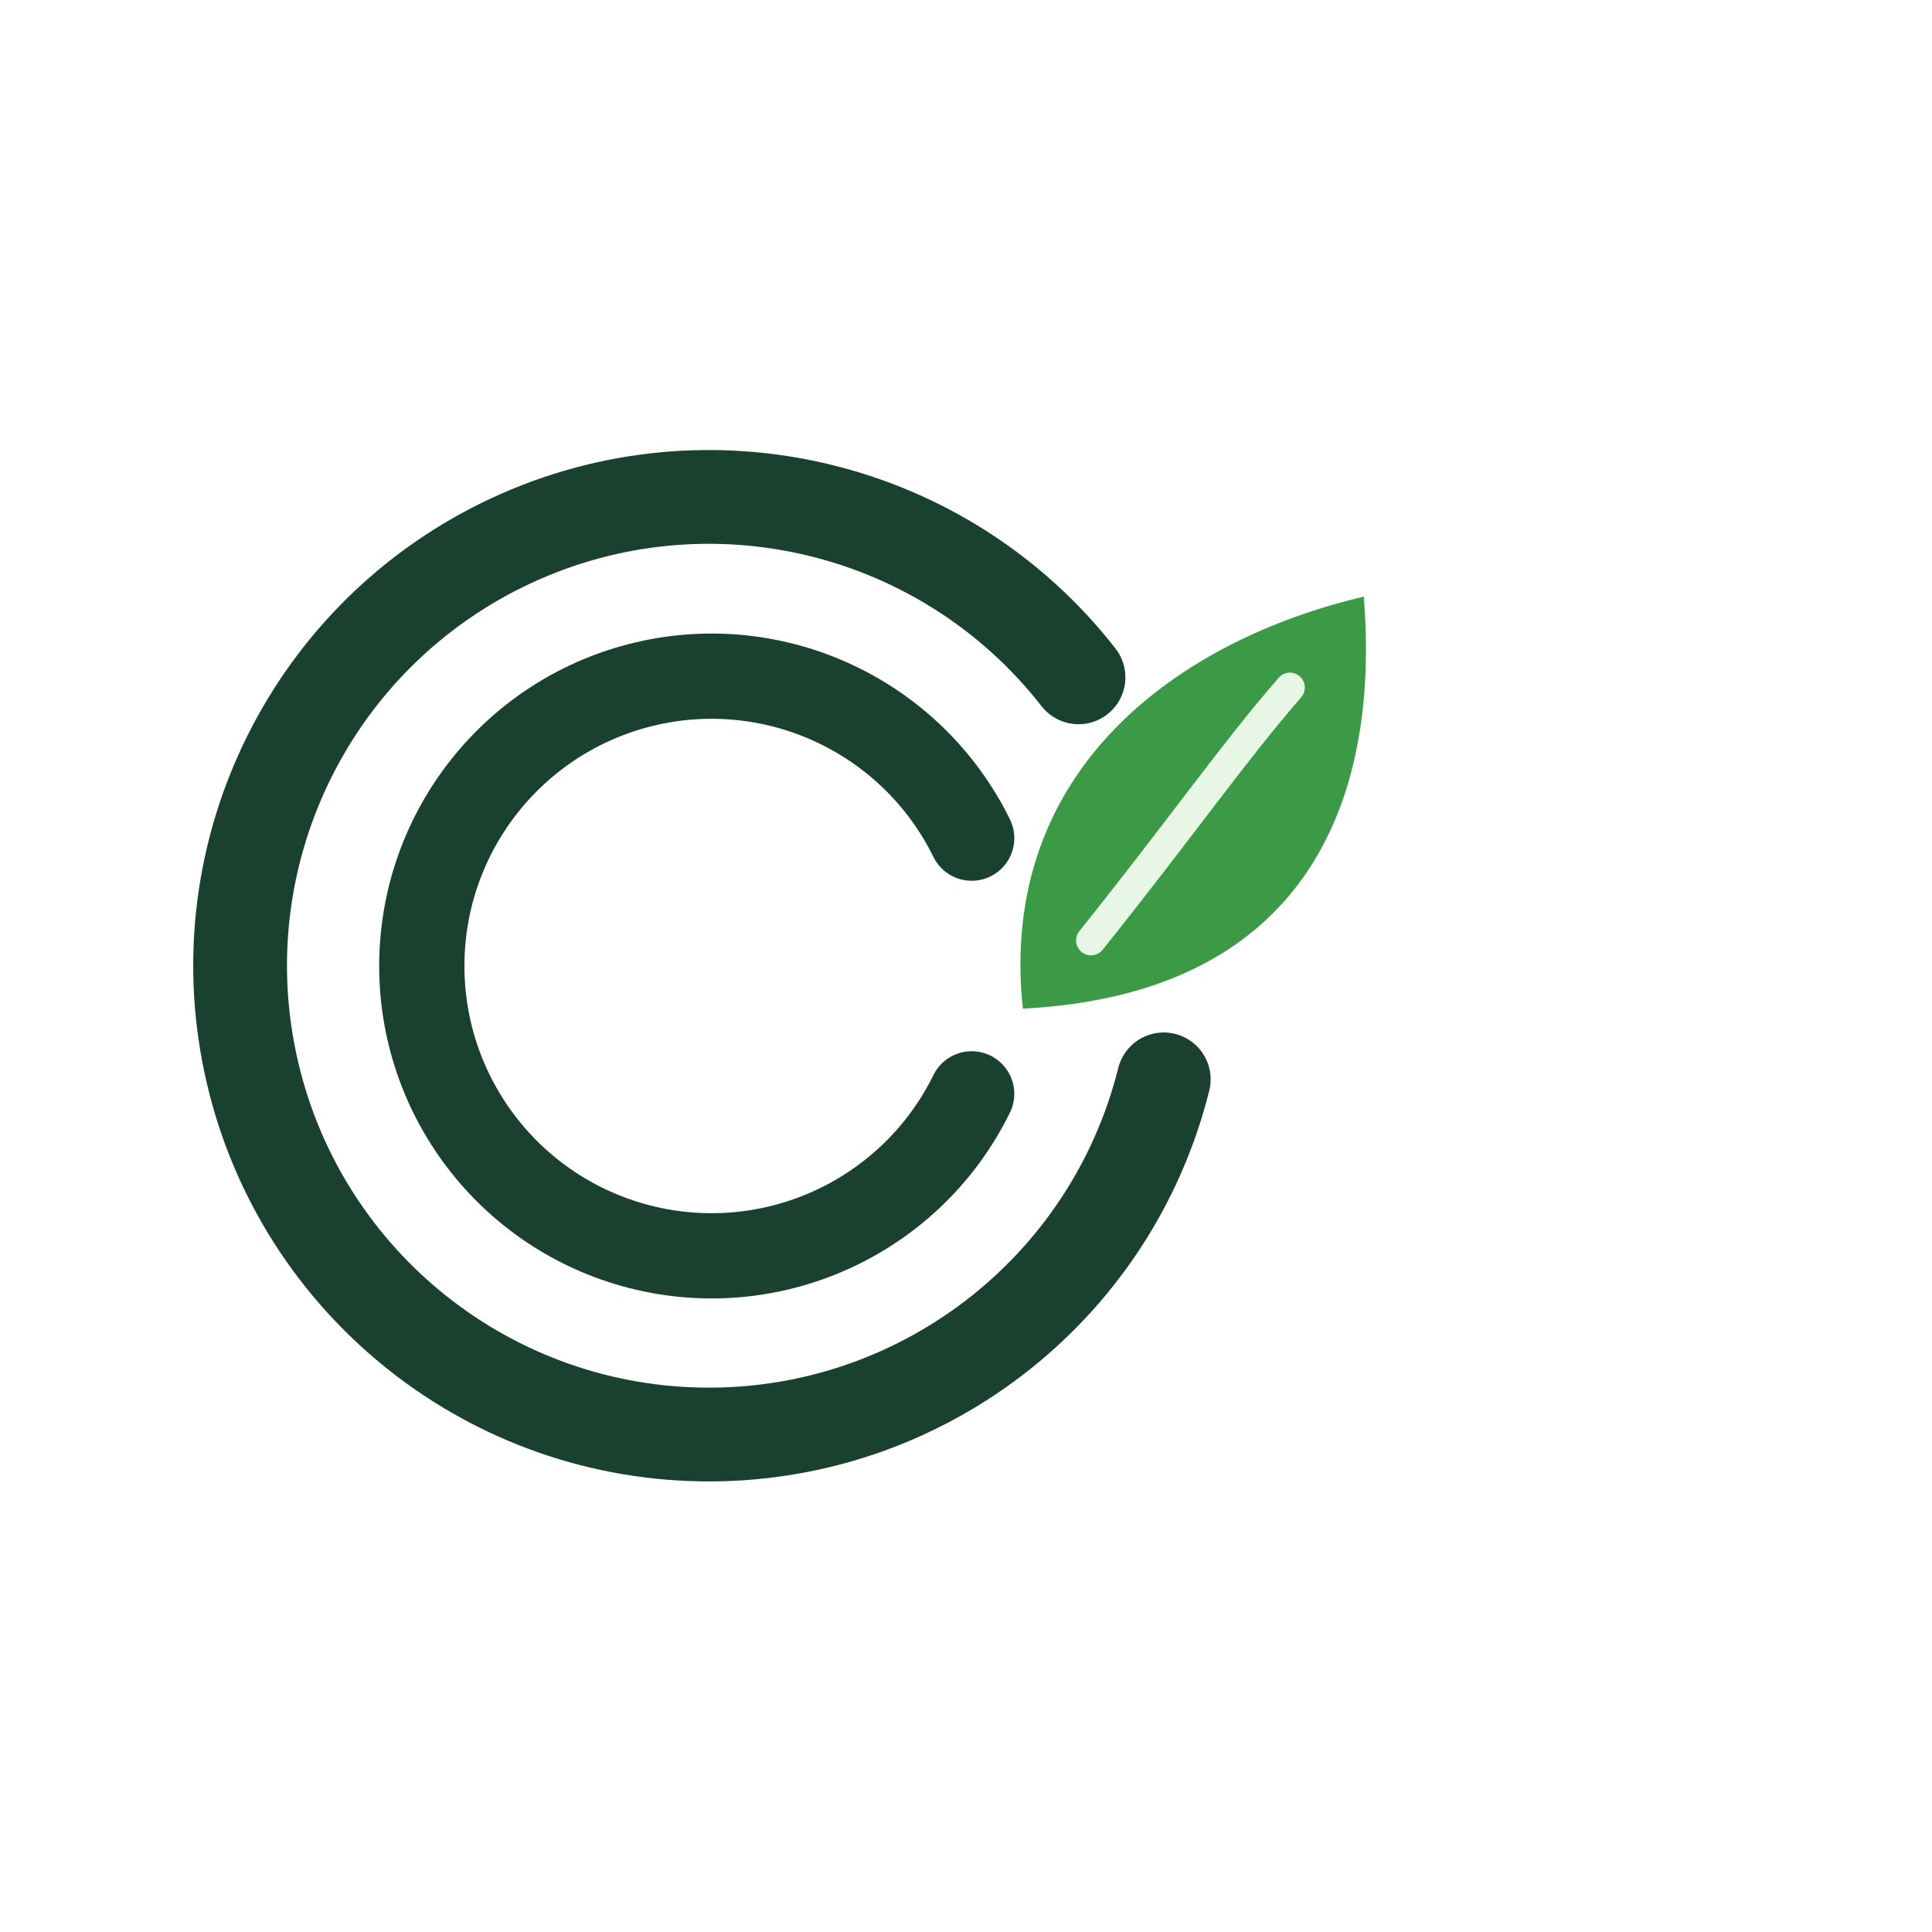
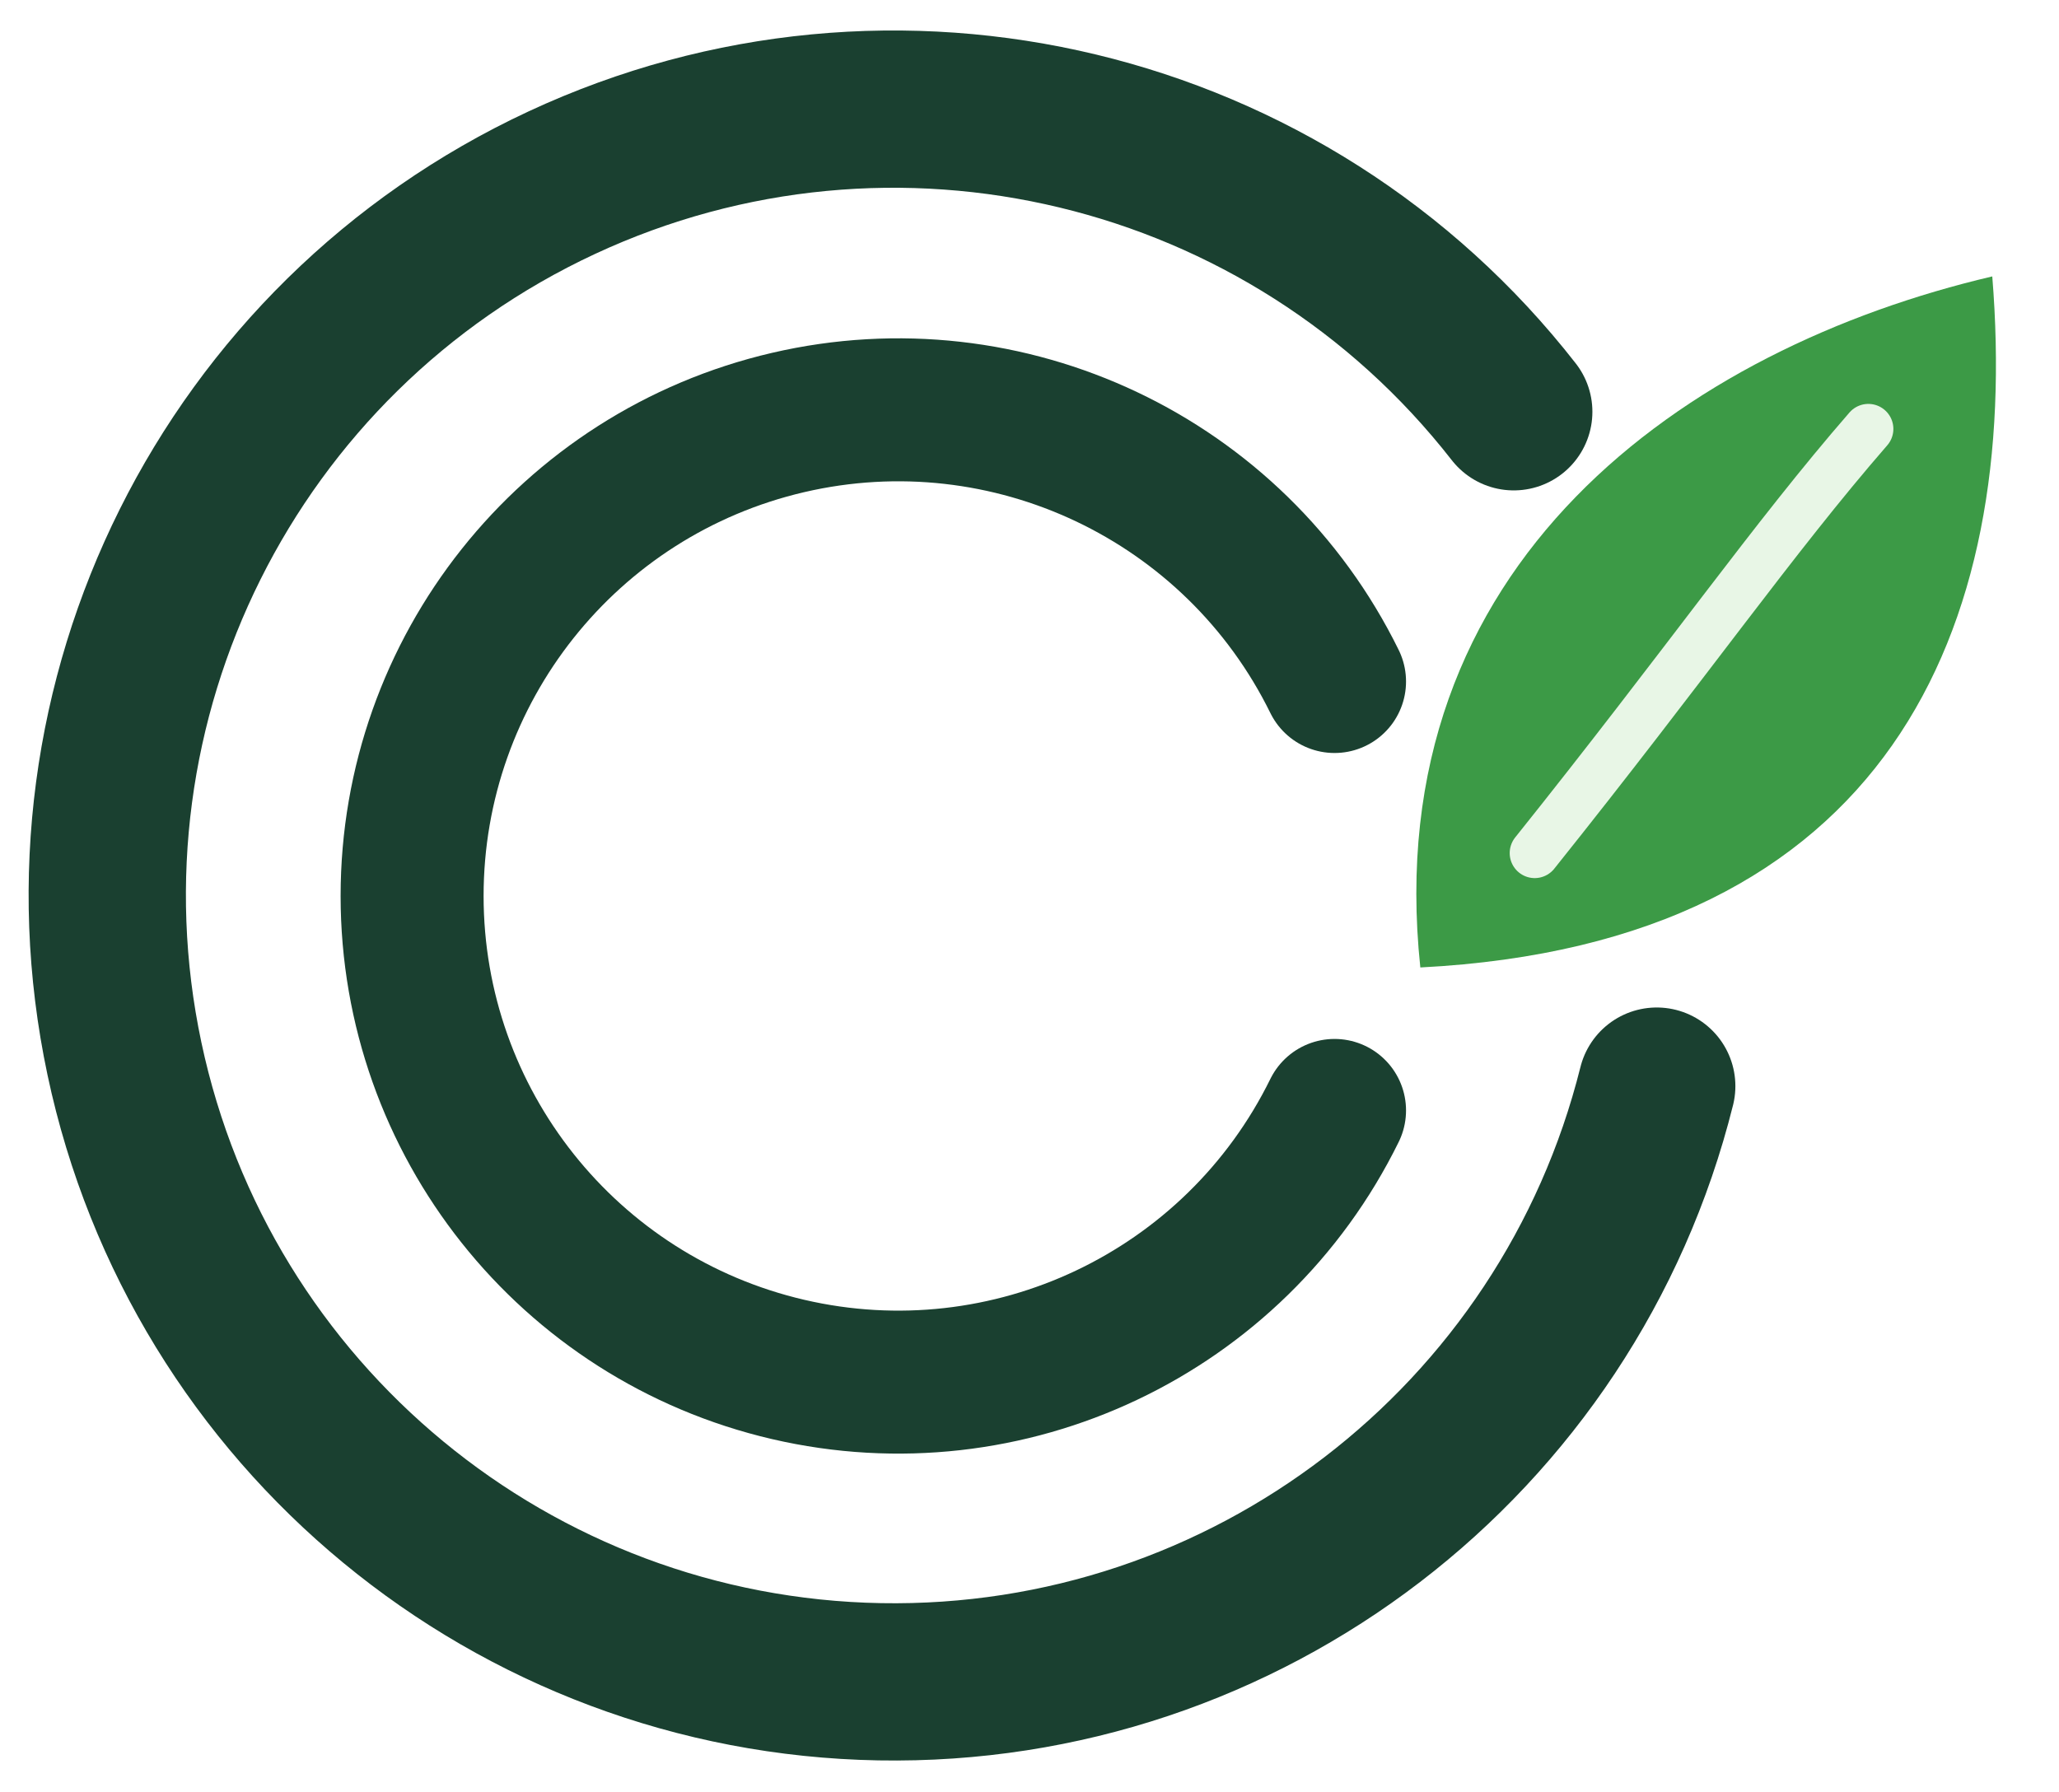
- <svg xmlns="http://www.w3.org/2000/svg" width="1024" height="1024" viewBox="-2 -2 68 68">
+ <svg xmlns="http://www.w3.org/2000/svg" viewBox="4.2 13.2 43.2 37.6">
  <path d="M35.96 21.84A16.5 16.5 0 1 0 38.96 35.99" stroke="#1A4030" stroke-width="3.3" stroke-linecap="round" fill="none" />
  <path d="M32.2 27.5A10.2 10.2 0 1 0 32.2 36.5" stroke="#1A4030" stroke-width="3" stroke-linecap="round" fill="none" />
  <path d="M34 33.5C43.8 33 46.6 26.4 46 19C39.6 20.5 33.1 25 34 33.5Z" fill="#3C9A46" />
  <path d="M36.4 31.1C39.6 27.1 41.4 24.5 43.4 22.2" stroke="#E8F6E6" stroke-width="1.05" stroke-linecap="round" fill="none" />
</svg>
